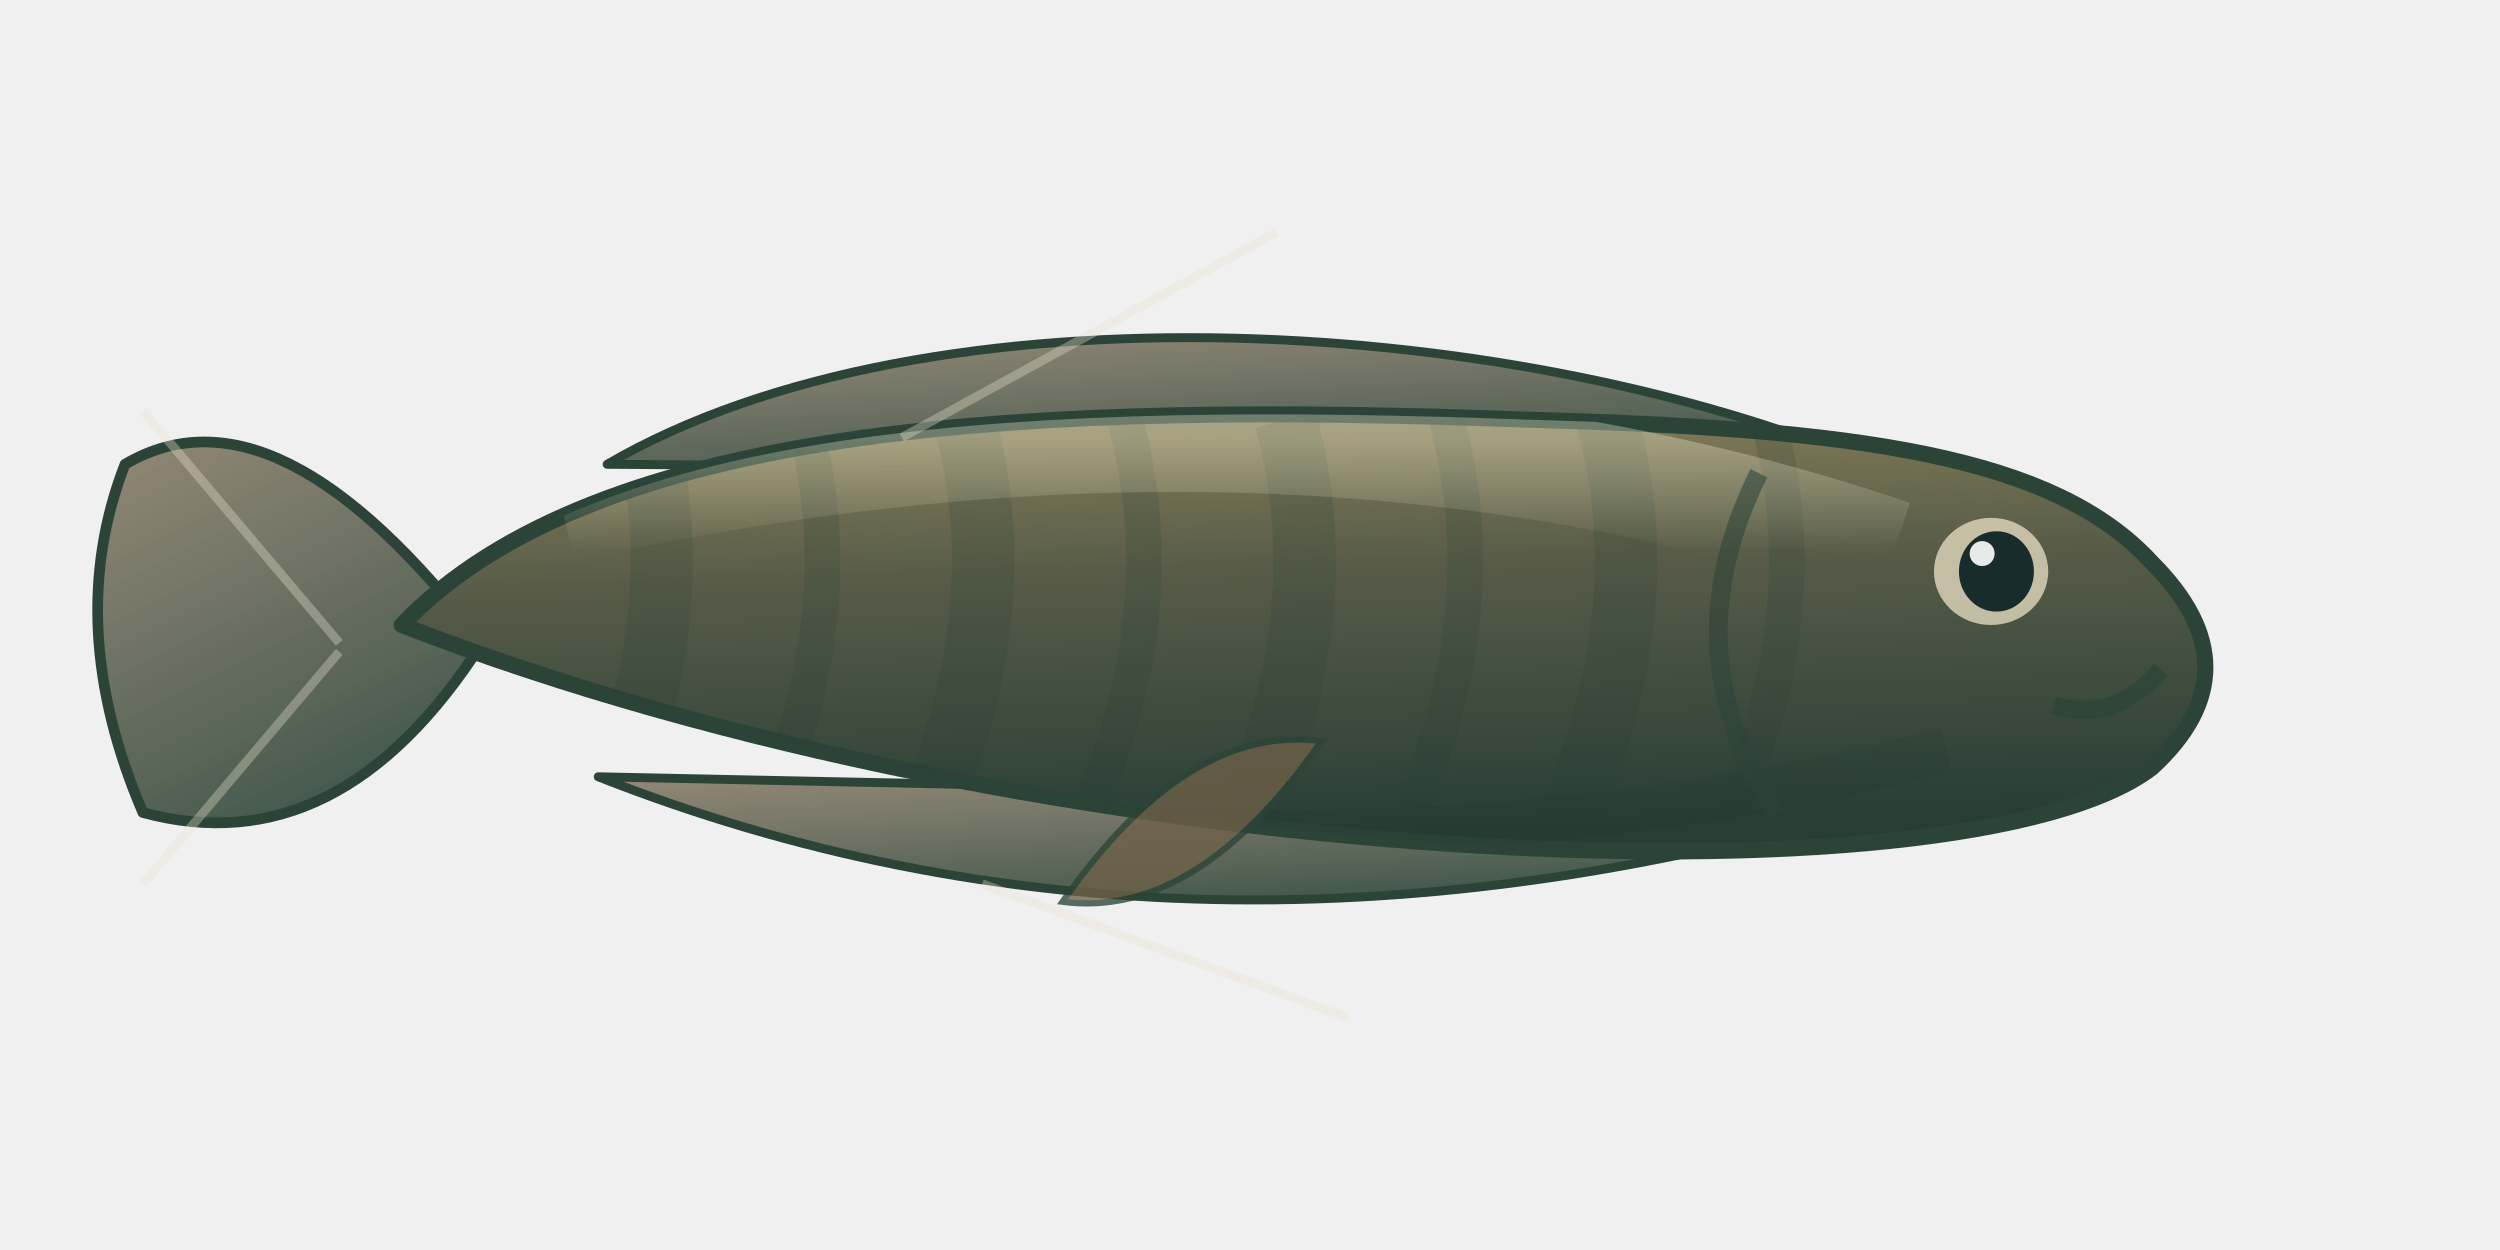
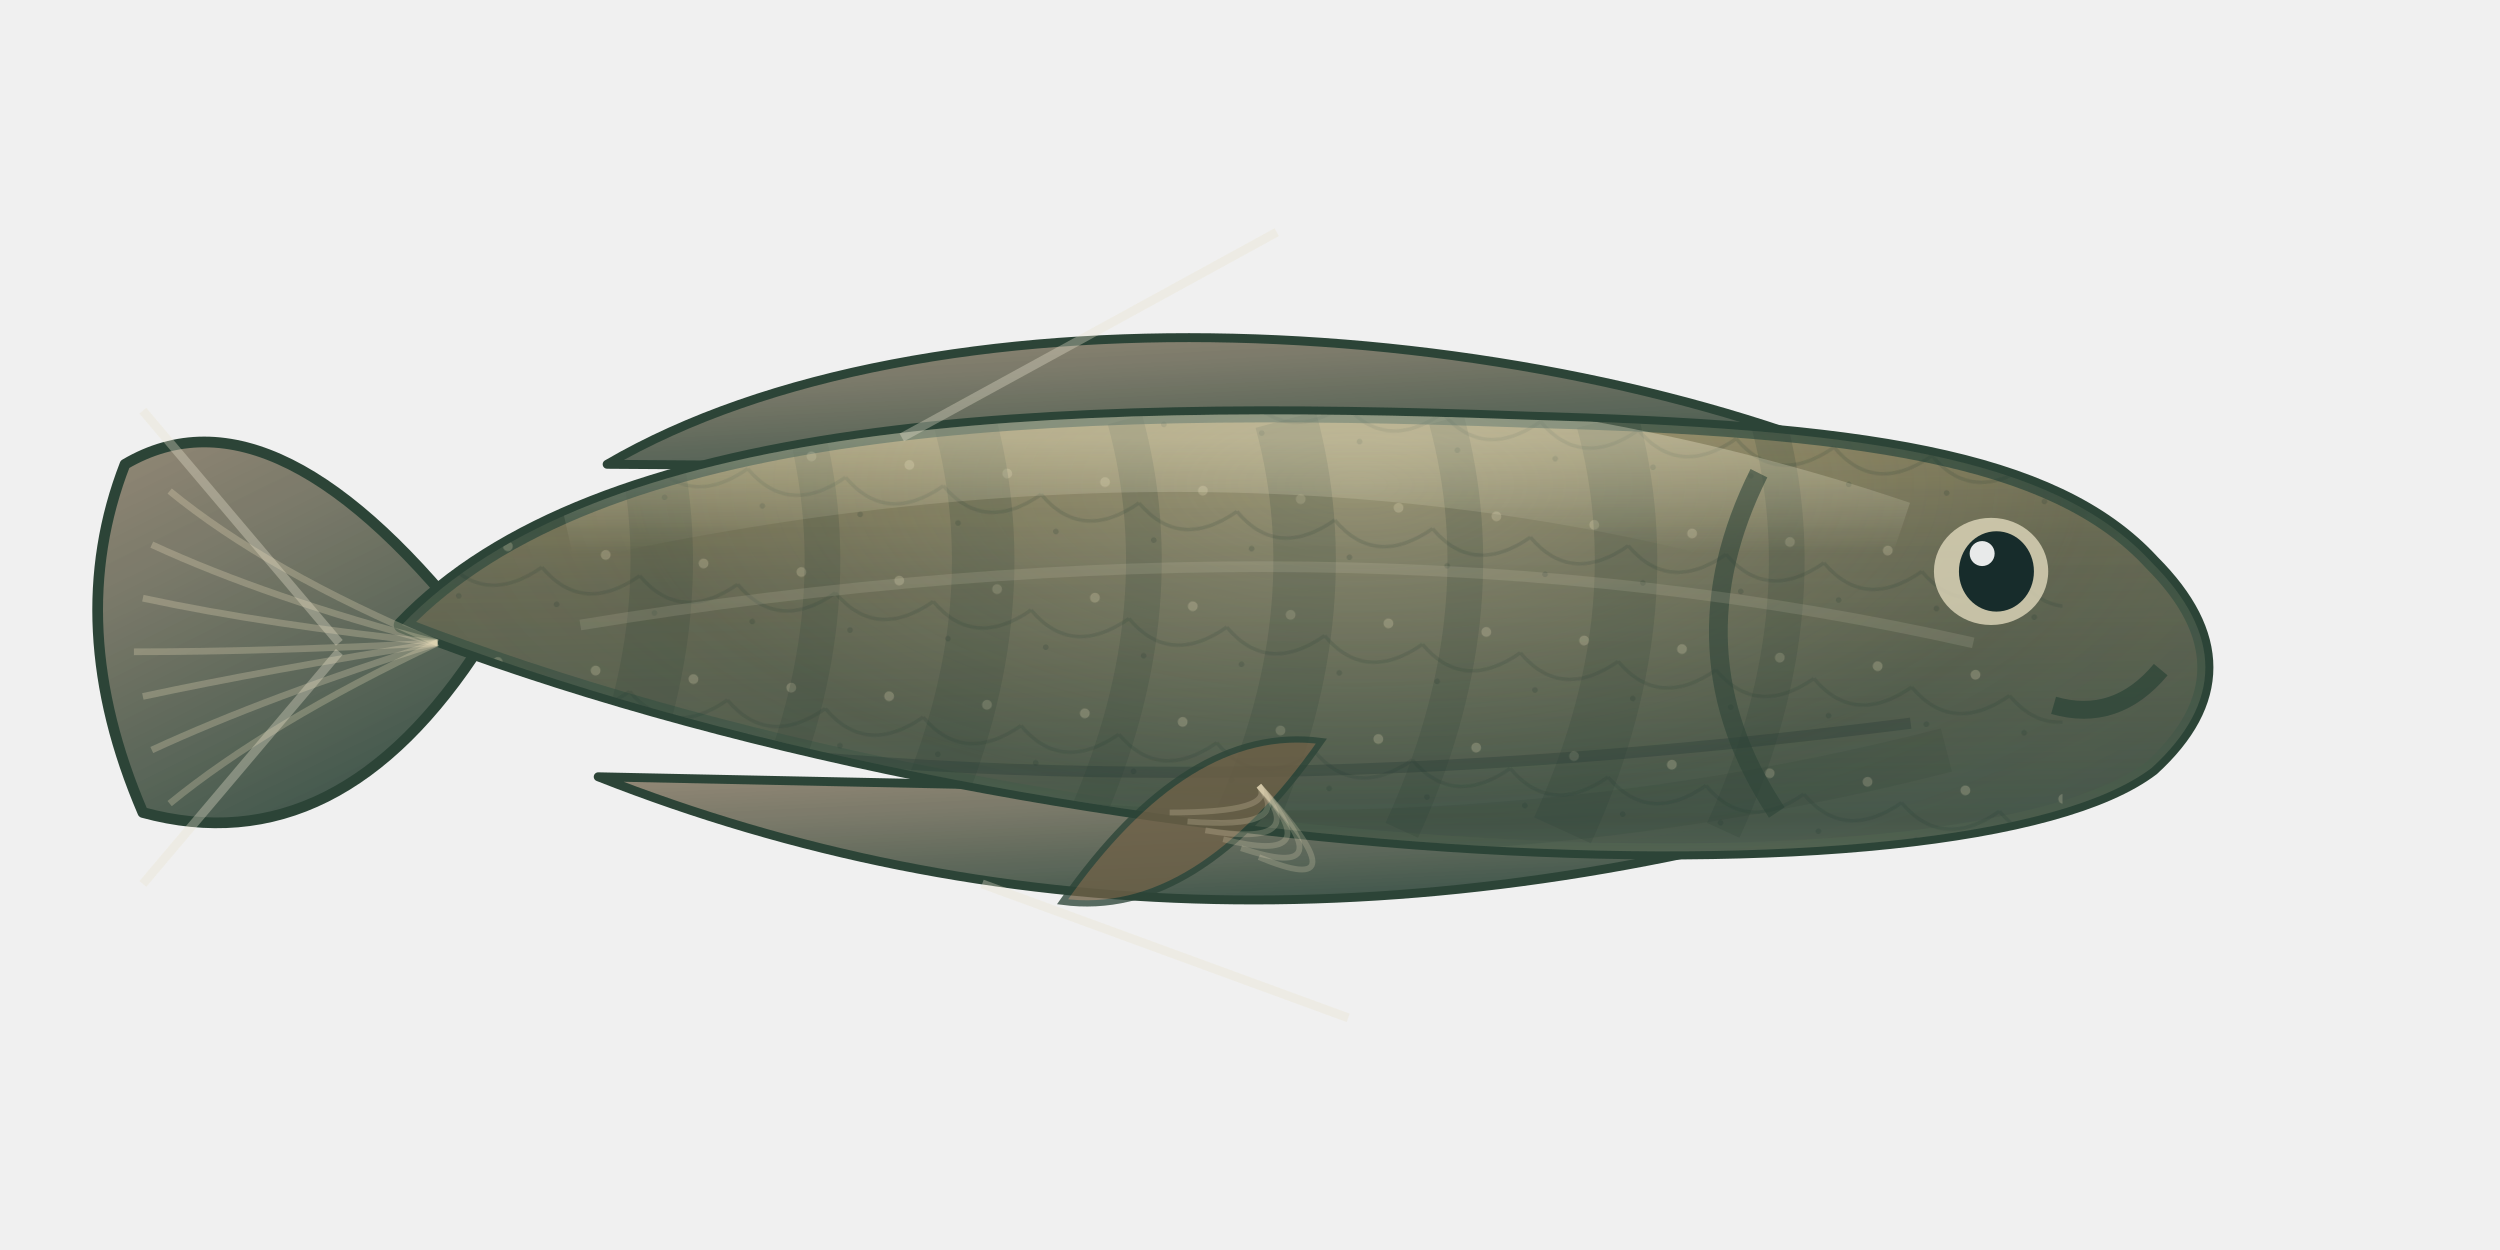
<svg xmlns="http://www.w3.org/2000/svg" width="560" height="280" viewBox="0 0 280 140" role="img" aria-label="channa-micropeltes naturalist fish illustration">
  <defs>
    <linearGradient id="body" x1="0" y1="0" x2="0.12" y2="1">
      <stop offset="0" stop-color="#8c835b" />
      <stop offset=".40" stop-color="#585c48" />
      <stop offset="1" stop-color="#283e35" />
    </linearGradient>
    <linearGradient id="fins" x1="0" y1="0" x2=".5" y2="1">
      <stop offset="0" stop-color="#6e6047" stop-opacity=".72" />
      <stop offset="1" stop-color="#2c4437" stop-opacity=".88" />
    </linearGradient>
    <linearGradient id="gloss" x1="0" y1="0" x2="0" y2="1">
      <stop offset="0" stop-color="#fff9dd" stop-opacity=".56" />
      <stop offset="1" stop-color="#fff9dd" stop-opacity="0" />
    </linearGradient>
    <pattern id="scales" width="15" height="11" patternUnits="userSpaceOnUse">
      <path d="M-2 5 Q5 13 13 5 M7 5 Q14 13 22 5" stroke="#476359" stroke-width="1" opacity=".46" fill="none" />
    </pattern>
    <clipPath id="fish-cut">
      <path d="M45 70 C67 47 117 45 171 47 C208 48 230 51 241 63 Q253 75 241 86 C220 102 117 98 45 70 Z" />
    </clipPath>
+     <radialGradient id="subsurface" cx="53%" cy="28%" r="78%">
+       <stop offset="0" stop-color="#fff4ce" stop-opacity=".27" />
+       <stop offset=".48" stop-color="#f1dbab" stop-opacity=".06" />
+       <stop offset="1" stop-color="#10252a" stop-opacity=".22" />
+     </radialGradient>
+     <linearGradient id="belly-light" x1="0" y1="0" x2="0" y2="1">
+       <stop offset="0" stop-color="#f3eed7" stop-opacity="0" />
+       <stop offset=".70" stop-color="#f5edcf" stop-opacity=".09" />
+       <stop offset="1" stop-color="#ede3c8" stop-opacity=".32" />
+     </linearGradient>
+     <pattern id="microdetail" width="11" height="13" patternUnits="userSpaceOnUse" patternTransform="rotate(5)">
+       <path d="M0 6 Q5 11 11 6" fill="none" stroke="#162e29" stroke-width=".4" opacity=".21" />
+       <circle cx="7" cy="4" r=".55" fill="#f5e9c4" opacity=".33" />
+       <circle cx="2" cy="10" r=".32" fill="#162e29" opacity=".25" />
+     </pattern>
  </defs>
  <g>
    <path d="M54 72 Q31 42 14 52 Q7 70 16 91 Q38 97 54 72 Z" fill="url(#fins)" stroke="#2c4437" stroke-width="1.2" stroke-linejoin="round" />
    <path d="M68 52 C104 31 171 35 212 53 Z" fill="url(#fins)" stroke="#2c4437" stroke-width="1" stroke-linejoin="round" />
    <path d="M67 87 Q133 113 211 90 Z" fill="url(#fins)" stroke="#2c4437" stroke-width="1" stroke-linejoin="round" />
    <path d="M45 70 C67 47 117 45 171 47 C208 48 230 51 241 63 Q253 75 241 86 C220 102 117 98 45 70 Z" fill="url(#body)" stroke="#2c4437" stroke-width="1.8" stroke-linejoin="round" />
    <g clip-path="url(#fish-cut)">
+       <rect x="38" y="28" width="215" height="94" fill="url(#subsurface)" />
+       <rect x="38" y="43" width="215" height="70" fill="url(#belly-light)" />
+       <rect x="48" y="44" width="183" height="65" fill="url(#microdetail)" opacity=".66" />
+       <path d="M60 81 Q127 92 214 81" fill="none" stroke="#162a28" stroke-width="1.25" opacity=".24" />
      <path d="M72 47 q 6 22 -5 46" fill="none" stroke="#283b31" stroke-width="7" opacity=".18" />
      <path d="M90 47 q 6 22 -5 46" fill="none" stroke="#283b31" stroke-width="4" opacity=".18" />
      <path d="M108 47 q 6 22 -5 46" fill="none" stroke="#283b31" stroke-width="7" opacity=".18" />
      <path d="M126 47 q 6 22 -5 46" fill="none" stroke="#283b31" stroke-width="4" opacity=".18" />
      <path d="M144 47 q 6 22 -5 46" fill="none" stroke="#283b31" stroke-width="7" opacity=".18" />
      <path d="M162 47 q 6 22 -5 46" fill="none" stroke="#283b31" stroke-width="4" opacity=".18" />
      <path d="M180 47 q 6 22 -5 46" fill="none" stroke="#283b31" stroke-width="7" opacity=".18" />
      <path d="M198 47 q 6 22 -5 46" fill="none" stroke="#283b31" stroke-width="4" opacity=".18" />
      <path d="M63 57 Q144 39 212 62" fill="none" stroke="url(#gloss)" stroke-width="12" opacity=".56" />
      <path d="M61 83 Q144 103 218 84" fill="none" stroke="#1a2a24" stroke-width="5" opacity=".09" />
    </g>
    <path d="M148 83 Q134 103 119 101 Q133 81 148 83 Z" fill="#6e6047" opacity=".78" stroke="#2c4437" stroke-width=".7" />
    <path d="M197 53 Q187 73 199 91" stroke="#2c4437" stroke-width="2.1" fill="none" opacity=".58" />
    <path d="M242 75 q-5 6 -12 4" fill="none" stroke="#2c4437" stroke-width="2" opacity=".73" />
    <ellipse cx="223" cy="64" rx="6.4" ry="6.0" fill="#e0d8bc" opacity=".8" />
    <ellipse cx="223.6" cy="64" rx="4.2" ry="4.5" fill="#172c2b" />
    <circle cx="222" cy="62" r="1.4" fill="#ffffff" opacity=".9" />
    <path d="M38 72 L16 46 M38 73 L16 99 M101 49 L143 26 M110 99 L151 114" stroke="#e9e3cd" stroke-width="1" opacity=".35" fill="none" />
+     <g class="fin-light-rays">
+       <path d="M49 72 Q30 64 19 55" fill="none" stroke="#f8e9c5" stroke-width=".75" opacity=".25" />
+       <path d="M49 72 Q30 67 17 61" fill="none" stroke="#f8e9c5" stroke-width=".75" opacity=".25" />
+       <path d="M49 72 Q30 70 16 67" fill="none" stroke="#f8e9c5" stroke-width=".75" opacity=".25" />
+       <path d="M49 72 Q30 73 15 73" fill="none" stroke="#f8e9c5" stroke-width=".75" opacity=".25" />
+       <path d="M49 72 Q30 75 16 78" fill="none" stroke="#f8e9c5" stroke-width=".75" opacity=".25" />
+       <path d="M49 72 Q30 78 17 84" fill="none" stroke="#f8e9c5" stroke-width=".75" opacity=".25" />
+       <path d="M49 72 Q30 81 19 90" fill="none" stroke="#f8e9c5" stroke-width=".75" opacity=".25" />
+       <path d="M141 88 Q143 91 131 91" stroke="#f9ecc9" stroke-width=".65" opacity=".20" fill="none" />
+       <path d="M141 88 Q145 93 133 92" stroke="#f9ecc9" stroke-width=".65" opacity=".20" fill="none" />
+       <path d="M141 88 Q147 95 135 93" stroke="#f9ecc9" stroke-width=".65" opacity=".20" fill="none" />
+       <path d="M141 88 Q149 97 137 94" stroke="#f9ecc9" stroke-width=".65" opacity=".20" fill="none" />
+       <path d="M141 88 Q151 99 139 95" stroke="#f9ecc9" stroke-width=".65" opacity=".20" fill="none" />
+       <path d="M141 88 Q153 101 141 96" stroke="#f9ecc9" stroke-width=".65" opacity=".20" fill="none" />
+     </g>
+     <path d="M65 70 Q150 56 221 72" fill="none" stroke="#f7efd4" stroke-width="1.2" opacity=".12" />
  </g>
</svg>
